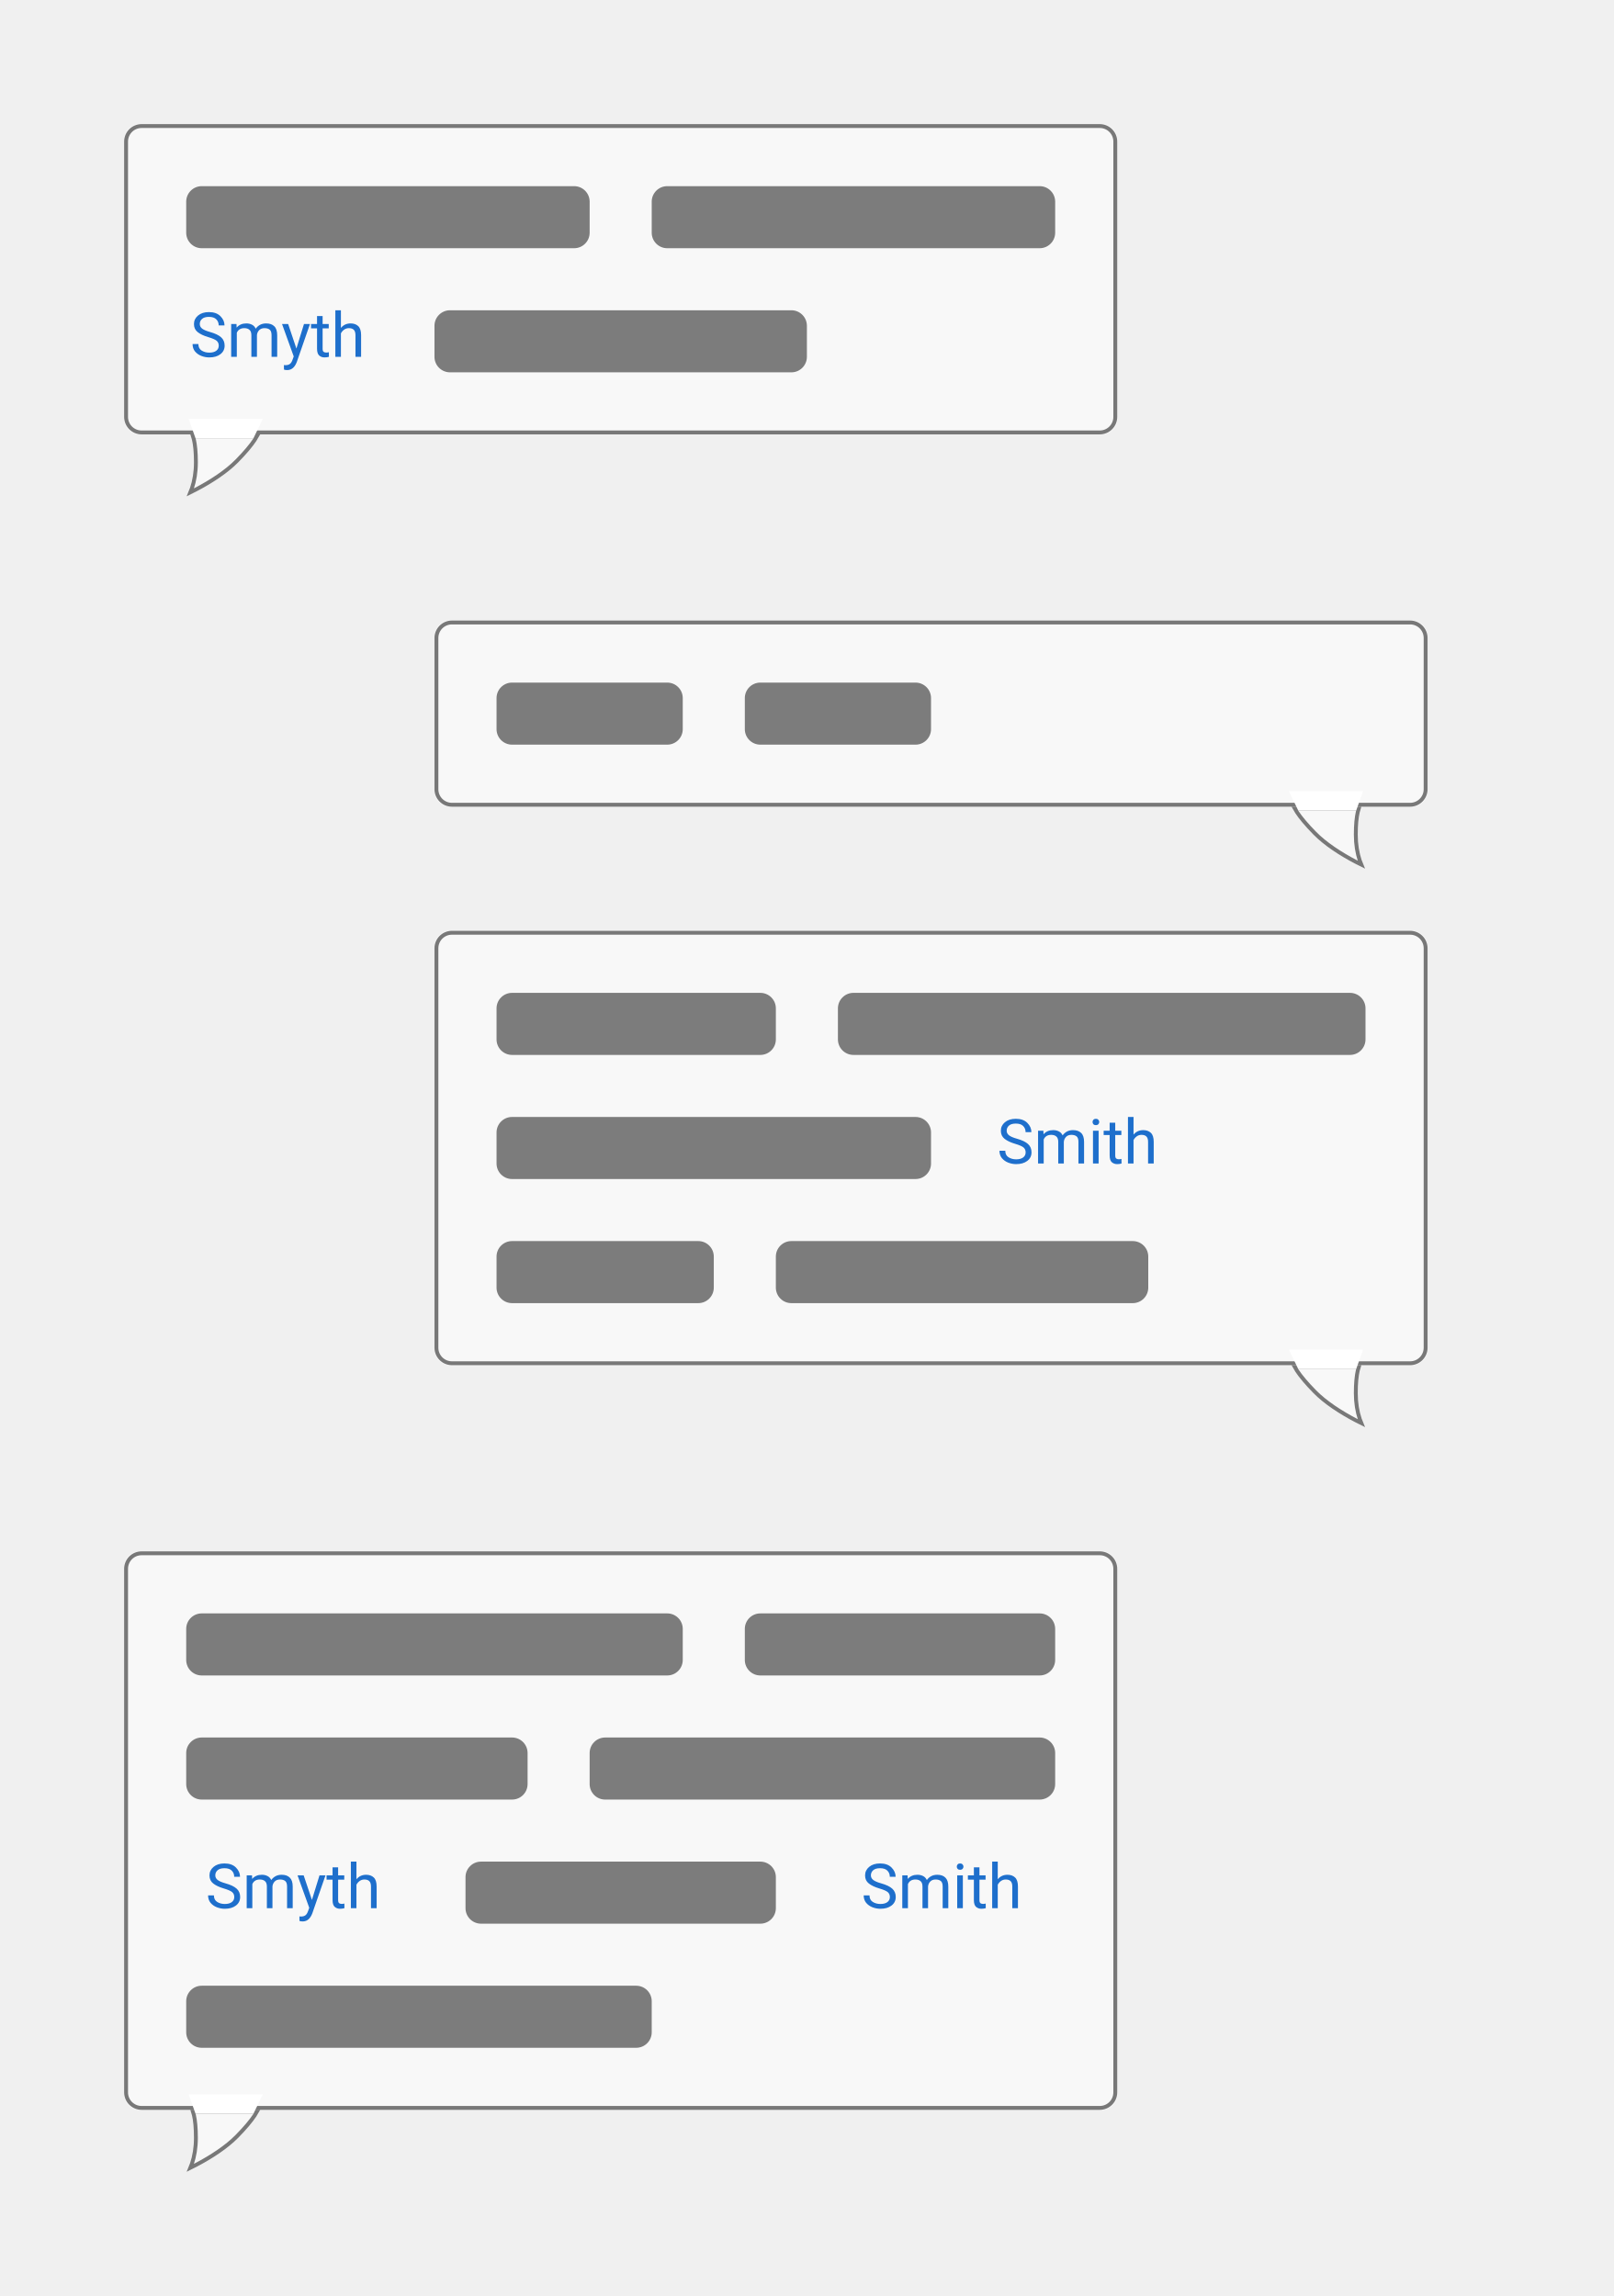
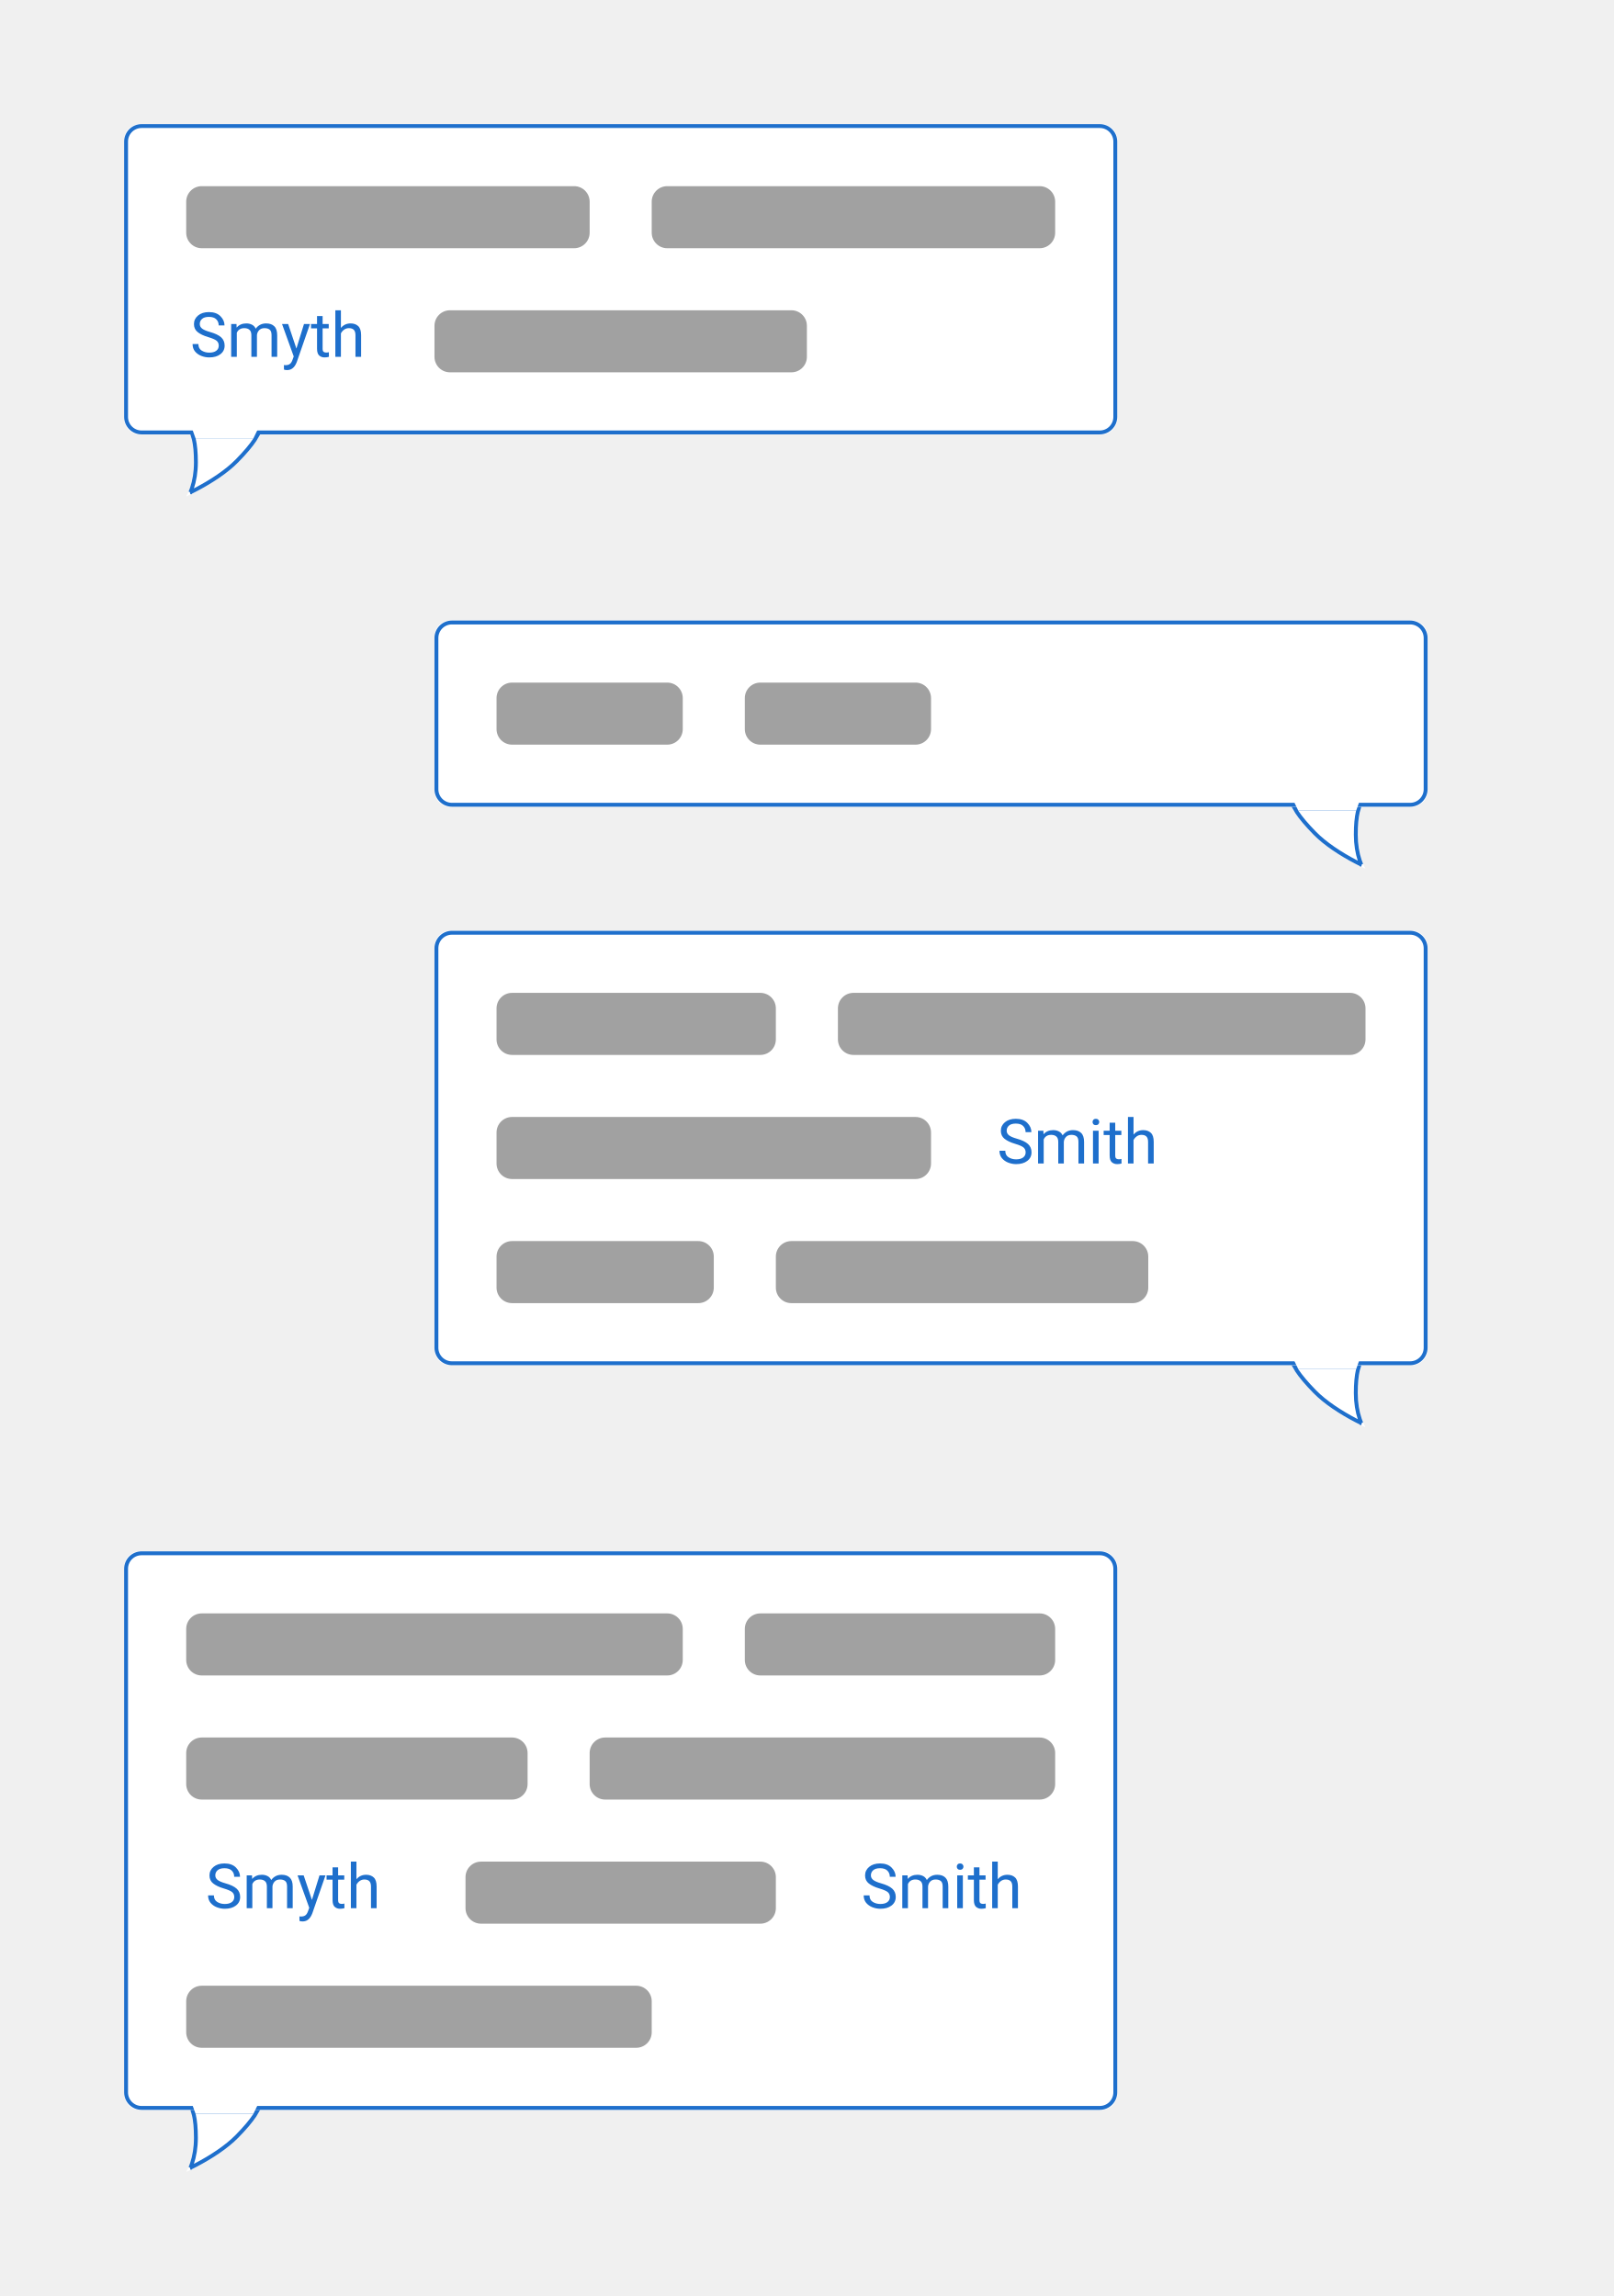
- <svg xmlns="http://www.w3.org/2000/svg" xmlns:xlink="http://www.w3.org/1999/xlink" width="416px" height="592px" viewBox="0 0 416 592" version="1.1">
+ <svg xmlns="http://www.w3.org/2000/svg" xmlns:xlink="http://www.w3.org/1999/xlink" width="416" height="592" viewBox="0 0 416 592">
  <defs>
-     <rect id="path-1" x="32" y="32" width="256" height="80" rx="4" />
-     <rect id="path-2" x="112" y="160" width="256" height="48" rx="4" />
-     <rect id="path-3" x="112" y="240" width="256" height="112" rx="4" />
-     <rect id="path-4" x="32" y="400" width="256" height="144" rx="4" />
-     <path d="M0,4 C0,4 8.418,7.71 13.418,12.8 C18.418,17.89 19,20 19,20 L1,20 C1,20 2,18.494 2,12.8 C2,7.106 0,4 0,4 Z" id="path-5" />
-     <path d="M0,4 C0,4 8.418,7.71 13.418,12.8 C18.418,17.89 19,20 19,20 L1,20 C1,20 2,18.494 2,12.8 C2,7.106 0,4 0,4 Z" id="path-6" />
-     <path d="M0,4 C0,4 8.418,7.71 13.418,12.8 C18.418,17.89 19,20 19,20 L1,20 C1,20 2,18.494 2,12.8 C2,7.106 0,4 0,4 Z" id="path-7" />
-     <path d="M0,4 C0,4 8.418,7.71 13.418,12.8 C18.418,17.89 19,20 19,20 L1,20 C1,20 2,18.494 2,12.8 C2,7.106 0,4 0,4 Z" id="path-8" />
+     <rect id="a" x="32" y="32" width="256" height="80" rx="4" />
+     <rect id="b" x="112" y="160" width="256" height="48" rx="4" />
+     <rect id="c" x="112" y="240" width="256" height="112" rx="4" />
+     <rect id="d" x="32" y="400" width="256" height="144" rx="4" />
+     <path d="M0 4s8.418 3.71 13.418 8.8C18.418 17.89 19 20 19 20H1s1-1.506 1-7.2S0 4 0 4z" id="e" />
+     <path d="M0 4s8.418 3.71 13.418 8.8C18.418 17.89 19 20 19 20H1s1-1.506 1-7.2S0 4 0 4z" id="f" />
+     <path d="M0 4s8.418 3.71 13.418 8.8C18.418 17.89 19 20 19 20H1s1-1.506 1-7.2S0 4 0 4z" id="g" />
+     <path d="M0 4s8.418 3.71 13.418 8.8C18.418 17.89 19 20 19 20H1s1-1.506 1-7.2S0 4 0 4z" id="h" />
  </defs>
-   <g id="Page-2" stroke="none" stroke-width="1" fill="none" fill-rule="evenodd">
-     <g id="create-a-community">
-       <g id="Rectangle-6" opacity="0.5">
-         <use fill="#FFFFFF" fill-rule="evenodd" xlink:href="#path-1" />
-         <rect stroke="#000000" stroke-width="1" x="32.5" y="32.5" width="255" height="79" rx="4" />
+   <g fill="none" fill-rule="evenodd">
+     <use fill="#FFF" xlink:href="#a" />
+     <rect stroke="#1E6FCC" x="32.5" y="32.5" width="255" height="79" rx="4" />
+     <use fill="#FFF" xlink:href="#b" />
+     <rect stroke="#1E6FCC" x="112.5" y="160.5" width="255" height="47" rx="4" />
+     <use fill="#FFF" xlink:href="#c" />
+     <rect stroke="#1E6FCC" x="112.5" y="240.5" width="255" height="111" rx="4" />
+     <rect fill="#000" opacity=".37" x="48" y="48" width="104" height="16" rx="4" />
+     <rect fill="#000" opacity=".37" x="168" y="48" width="104" height="16" rx="4" />
+     <rect fill="#000" opacity=".37" x="112" y="80" width="96" height="16" rx="4" />
+     <text font-family="Roboto-Regular, Roboto" font-size="16" fill="#1E6FCC">
+       <tspan x="49" y="92">Smyth</tspan>
+     </text>
+     <rect fill="#000" opacity=".37" x="128" y="176" width="48" height="16" rx="4" />
+     <rect fill="#000" opacity=".37" x="192" y="176" width="48" height="16" rx="4" />
+     <rect fill="#000" opacity=".37" x="128" y="256" width="72" height="16" rx="4" />
+     <rect fill="#000" opacity=".37" x="216" y="256" width="136" height="16" rx="4" />
+     <rect fill="#000" opacity=".37" x="128" y="320" width="56" height="16" rx="4" />
+     <rect fill="#000" opacity=".37" x="200" y="320" width="96" height="16" rx="4" />
+     <rect fill="#000" opacity=".37" x="128" y="288" width="112" height="16" rx="4" />
+     <text font-family="Roboto-Regular, Roboto" font-size="16" fill="#1E6FCC">
+       <tspan x="257" y="300">Smith</tspan>
+     </text>
+     <use fill="#FFF" xlink:href="#d" />
+     <rect stroke="#1E6FCC" x="32.5" y="400.5" width="255" height="143" rx="4" />
+     <rect fill="#000" opacity=".37" x="48" y="416" width="128" height="16" rx="4" />
+     <rect fill="#000" opacity=".37" x="192" y="416" width="80" height="16" rx="4" />
+     <rect fill="#000" opacity=".37" x="48" y="448" width="88" height="16" rx="4" />
+     <rect fill="#000" opacity=".37" x="152" y="448" width="120" height="16" rx="4" />
+     <text font-family="Roboto-Regular, Roboto" font-size="16" fill="#1E6FCC">
+       <tspan x="53" y="492">Smyth</tspan>
+     </text>
+     <rect fill="#000" opacity=".37" x="120" y="480" width="80" height="16" rx="4" />
+     <rect fill="#000" opacity=".37" x="48" y="512" width="120" height="16" rx="4" />
+     <text font-family="Roboto-Regular, Roboto" font-size="16" fill="#1E6FCC">
+       <tspan x="222" y="492">Smith</tspan>
+     </text>
+     <g>
+       <g transform="matrix(1 0 0 -1 48 132)">
+         <use fill="#FFF" xlink:href="#e" />
+         <path stroke="#1E6FCC" d="M1.083 5.064c.422.207.873.435 1.347.682C4.41 6.78 6.39 7.94 8.234 9.204c1.88 1.287 3.513 2.608 4.827 3.946 2.168 2.206 3.663 4.008 4.607 5.435.244.367.427.672.56.915H1.755c.077-.235.155-.517.232-.853.322-1.4.513-3.32.513-5.847 0-2.546-.384-4.784-1.026-6.694-.126-.375-.257-.722-.39-1.042z" />
      </g>
-       <g id="Rectangle-6-Copy" opacity="0.5">
-         <use fill="#FFFFFF" fill-rule="evenodd" xlink:href="#path-2" />
-         <rect stroke="#000000" stroke-width="1" x="112.5" y="160.5" width="255" height="47" rx="4" />
+       <path fill="#FFF" d="M48.632 108h19.116l-2.414 5H50.4" />
+     </g>
+     <g>
+       <g transform="matrix(1 0 0 -1 48 564)">
+         <use fill="#FFF" xlink:href="#f" />
+         <path stroke="#1E6FCC" d="M1.083 5.064c.422.207.873.435 1.347.682C4.41 6.78 6.39 7.94 8.234 9.204c1.88 1.287 3.513 2.608 4.827 3.946 2.168 2.206 3.663 4.008 4.607 5.435.244.367.427.672.56.915H1.755c.077-.235.155-.517.232-.853.322-1.4.513-3.32.513-5.847 0-2.546-.384-4.784-1.026-6.694-.126-.375-.257-.722-.39-1.042z" />
      </g>
-       <g id="Rectangle-6-Copy-2" opacity="0.5">
-         <use fill="#FFFFFF" fill-rule="evenodd" xlink:href="#path-3" />
-         <rect stroke="#000000" stroke-width="1" x="112.5" y="240.5" width="255" height="111" rx="4" />
+       <path fill="#FFF" d="M48.632 540h19.116l-2.414 5H50.4" />
+     </g>
+     <g>
+       <g transform="rotate(180 176 186)">
+         <use fill="#FFF" xlink:href="#g" />
+         <path stroke="#1E6FCC" d="M1.083 5.064c.422.207.873.435 1.347.682C4.41 6.78 6.39 7.94 8.234 9.204c1.88 1.287 3.513 2.608 4.827 3.946 2.168 2.206 3.663 4.008 4.607 5.435.244.367.427.672.56.915H1.755c.077-.235.155-.517.232-.853.322-1.4.513-3.32.513-5.847 0-2.546-.384-4.784-1.026-6.694-.126-.375-.257-.722-.39-1.042z" />
      </g>
-       <rect id="Rectangle" fill="#000000" opacity="0.5" x="48" y="48" width="104" height="16" rx="4" />
-       <rect id="Rectangle-Copy-5" fill="#000000" opacity="0.5" x="168" y="48" width="104" height="16" rx="4" />
-       <rect id="Rectangle-Copy" fill="#9B9B9B" opacity="0" x="48" y="80" width="48" height="16" rx="3" />
-       <rect id="Rectangle-Copy-7" fill="#000000" opacity="0.5" x="112" y="80" width="96" height="16" rx="4" />
-       <text id="Smyth" font-family="Roboto-Regular, Roboto" font-size="16" font-weight="normal" fill="#1E6FCC">
-         <tspan x="49" y="92">Smyth</tspan>
-       </text>
-       <rect id="Rectangle-Copy-3" fill="#000000" opacity="0.5" x="128" y="176" width="48" height="16" rx="4" />
-       <rect id="Rectangle-Copy-8" fill="#000000" opacity="0.5" x="192" y="176" width="48" height="16" rx="4" />
-       <rect id="Rectangle-Copy-4" fill="#000000" opacity="0.5" x="128" y="256" width="72" height="16" rx="4" />
-       <rect id="Rectangle-Copy-10" fill="#000000" opacity="0.5" x="216" y="256" width="136" height="16" rx="4" />
-       <rect id="Rectangle-Copy-17" fill="#000000" opacity="0.5" x="128" y="320" width="56" height="16" rx="4" />
-       <rect id="Rectangle-Copy-16" fill="#000000" opacity="0.5" x="200" y="320" width="96" height="16" rx="4" />
-       <rect id="Rectangle-Copy-2" fill="#000000" opacity="0.5" x="128" y="288" width="112" height="16" rx="4" />
-       <rect id="Rectangle-Copy-11" fill="#9B9B9B" opacity="0" x="256" y="288" width="48" height="16" rx="3" />
-       <text id="Smith" font-family="Roboto-Regular, Roboto" font-size="16" font-weight="normal" fill="#1E6FCC">
-         <tspan x="257" y="300">Smith</tspan>
-       </text>
-       <g id="Rectangle-6" opacity="0.5">
-         <use fill="#FFFFFF" fill-rule="evenodd" xlink:href="#path-4" />
-         <rect stroke="#000000" stroke-width="1" x="32.5" y="400.5" width="255" height="143" rx="4" />
+       <path fill="#FFF" d="M351.368 348h-19.116l2.414 5H349.6" />
+     </g>
+     <g>
+       <g transform="rotate(180 176 114)">
+         <use fill="#FFF" xlink:href="#h" />
+         <path stroke="#1E6FCC" d="M1.083 5.064c.422.207.873.435 1.347.682C4.41 6.78 6.39 7.94 8.234 9.204c1.88 1.287 3.513 2.608 4.827 3.946 2.168 2.206 3.663 4.008 4.607 5.435.244.367.427.672.56.915H1.755c.077-.235.155-.517.232-.853.322-1.4.513-3.32.513-5.847 0-2.546-.384-4.784-1.026-6.694-.126-.375-.257-.722-.39-1.042z" />
      </g>
-       <rect id="Rectangle" fill="#000000" opacity="0.5" x="48" y="416" width="128" height="16" rx="4" />
-       <rect id="Rectangle-Copy-9" fill="#000000" opacity="0.5" x="192" y="416" width="80" height="16" rx="4" />
-       <rect id="Rectangle-Copy" fill="#000000" opacity="0.5" x="48" y="448" width="88" height="16" rx="4" />
-       <rect id="Rectangle-Copy-12" fill="#000000" opacity="0.5" x="152" y="448" width="120" height="16" rx="4" />
-       <rect id="Rectangle-Copy-6" fill="#9B9B9B" opacity="0" x="48" y="480" width="56" height="16" rx="4" />
-       <text id="Smyth" font-family="Roboto-Regular, Roboto" font-size="16" font-weight="normal" fill="#1E6FCC">
-         <tspan x="53" y="492">Smyth</tspan>
-       </text>
-       <rect id="Rectangle-Copy-14" fill="#000000" opacity="0.5" x="120" y="480" width="80" height="16" rx="4" />
-       <rect id="Rectangle-Copy-15" fill="#000000" opacity="0.5" x="48" y="512" width="120" height="16" rx="4" />
-       <rect id="Rectangle-Copy-13" fill="#9B9B9B" opacity="0" x="216" y="480" width="56" height="16" rx="4" />
-       <text id="Smith" font-family="Roboto-Regular, Roboto" font-size="16" font-weight="normal" fill="#1E6FCC">
-         <tspan x="222" y="492">Smith</tspan>
-       </text>
-       <g id="Group" transform="translate(48, 108)">
-         <g id="Triangle" opacity="0.5" transform="translate(9.5, 12) scale(1, -1) translate(-9.5, -12) ">
-           <use fill="#FFFFFF" fill-rule="evenodd" xlink:href="#path-5" />
-           <path stroke="#000000" stroke-width="1" d="M1.083,5.064 C1.505,5.271 1.956,5.499 2.43,5.746 C4.409,6.779 6.389,7.941 8.234,9.204 C10.113,10.491 11.747,11.812 13.061,13.15 C15.228,15.356 16.723,17.158 17.667,18.585 C17.911,18.952 18.094,19.257 18.227,19.5 L1.755,19.5 C1.832,19.265 1.91,18.983 1.987,18.647 C2.309,17.247 2.5,15.327 2.5,12.8 C2.5,10.254 2.116,8.016 1.474,6.106 C1.348,5.731 1.217,5.384 1.083,5.064 Z" />
-         </g>
-         <polygon id="Rectangle-2" fill="#FFFFFF" points="0.632 0 19.748 0 17.334 5 2.4 5" />
-       </g>
-       <g id="Group-Copy" transform="translate(48, 540)">
-         <g id="Triangle" opacity="0.5" transform="translate(9.5, 12) scale(1, -1) translate(-9.5, -12) ">
-           <use fill="#FFFFFF" fill-rule="evenodd" xlink:href="#path-6" />
-           <path stroke="#000000" stroke-width="1" d="M1.083,5.064 C1.505,5.271 1.956,5.499 2.43,5.746 C4.409,6.779 6.389,7.941 8.234,9.204 C10.113,10.491 11.747,11.812 13.061,13.15 C15.228,15.356 16.723,17.158 17.667,18.585 C17.911,18.952 18.094,19.257 18.227,19.5 L1.755,19.5 C1.832,19.265 1.91,18.983 1.987,18.647 C2.309,17.247 2.5,15.327 2.5,12.8 C2.5,10.254 2.116,8.016 1.474,6.106 C1.348,5.731 1.217,5.384 1.083,5.064 Z" />
-         </g>
-         <polygon id="Rectangle-2" fill="#FFFFFF" points="0.632 0 19.748 0 17.334 5 2.4 5" />
-       </g>
-       <g id="Group-Copy-3" transform="translate(342, 358) scale(-1, 1) translate(-342, -358) translate(332, 348)">
-         <g id="Triangle" opacity="0.5" transform="translate(9.5, 12) scale(1, -1) translate(-9.5, -12) ">
-           <use fill="#FFFFFF" fill-rule="evenodd" xlink:href="#path-7" />
-           <path stroke="#000000" stroke-width="1" d="M1.083,5.064 C1.505,5.271 1.956,5.499 2.43,5.746 C4.409,6.779 6.389,7.941 8.234,9.204 C10.113,10.491 11.747,11.812 13.061,13.15 C15.228,15.356 16.723,17.158 17.667,18.585 C17.911,18.952 18.094,19.257 18.227,19.5 L1.755,19.5 C1.832,19.265 1.91,18.983 1.987,18.647 C2.309,17.247 2.5,15.327 2.5,12.8 C2.5,10.254 2.116,8.016 1.474,6.106 C1.348,5.731 1.217,5.384 1.083,5.064 Z" />
-         </g>
-         <polygon id="Rectangle-2" fill="#FFFFFF" points="0.632 0 19.748 0 17.334 5 2.4 5" />
-       </g>
-       <g id="Group-Copy-4" transform="translate(342, 214) scale(-1, 1) translate(-342, -214) translate(332, 204)">
-         <g id="Triangle" opacity="0.5" transform="translate(9.5, 12) scale(1, -1) translate(-9.5, -12) ">
-           <use fill="#FFFFFF" fill-rule="evenodd" xlink:href="#path-8" />
-           <path stroke="#000000" stroke-width="1" d="M1.083,5.064 C1.505,5.271 1.956,5.499 2.43,5.746 C4.409,6.779 6.389,7.941 8.234,9.204 C10.113,10.491 11.747,11.812 13.061,13.15 C15.228,15.356 16.723,17.158 17.667,18.585 C17.911,18.952 18.094,19.257 18.227,19.5 L1.755,19.5 C1.832,19.265 1.91,18.983 1.987,18.647 C2.309,17.247 2.5,15.327 2.5,12.8 C2.5,10.254 2.116,8.016 1.474,6.106 C1.348,5.731 1.217,5.384 1.083,5.064 Z" />
-         </g>
-         <polygon id="Rectangle-2" fill="#FFFFFF" points="0.632 0 19.748 0 17.334 5 2.4 5" />
-       </g>
+       <path fill="#FFF" d="M351.368 204h-19.116l2.414 5H349.6" />
    </g>
  </g>
</svg>
